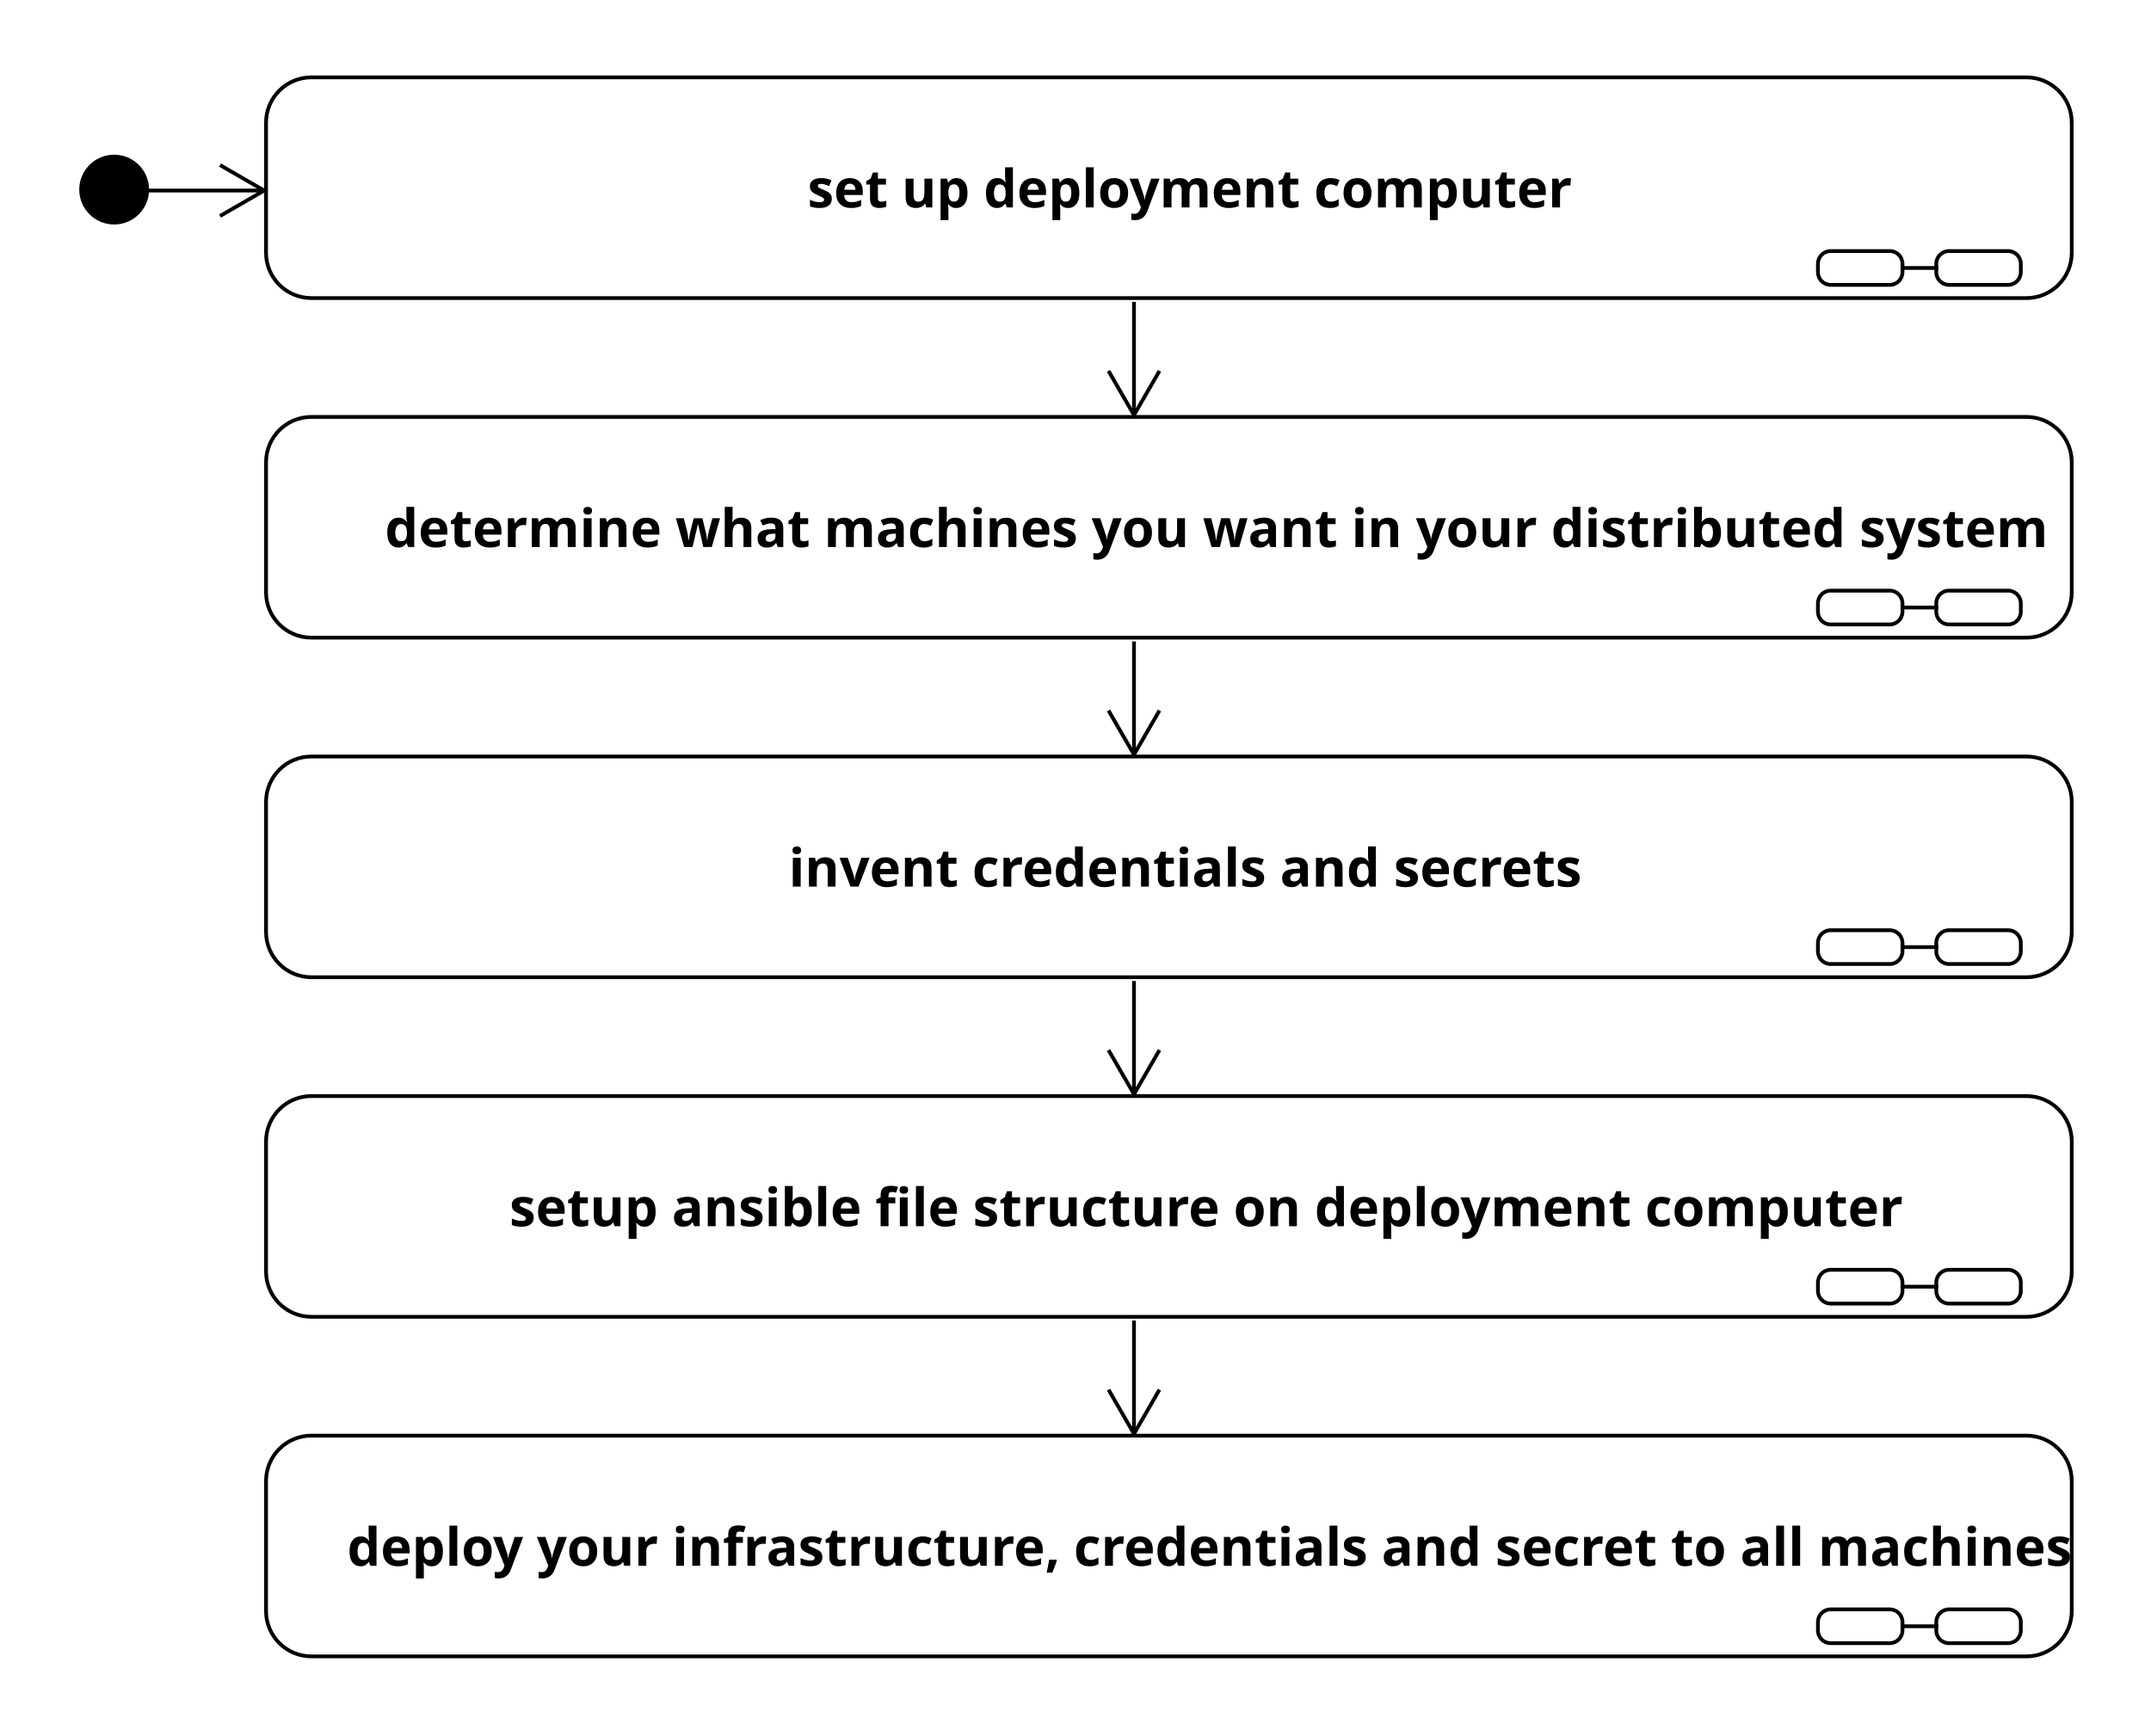
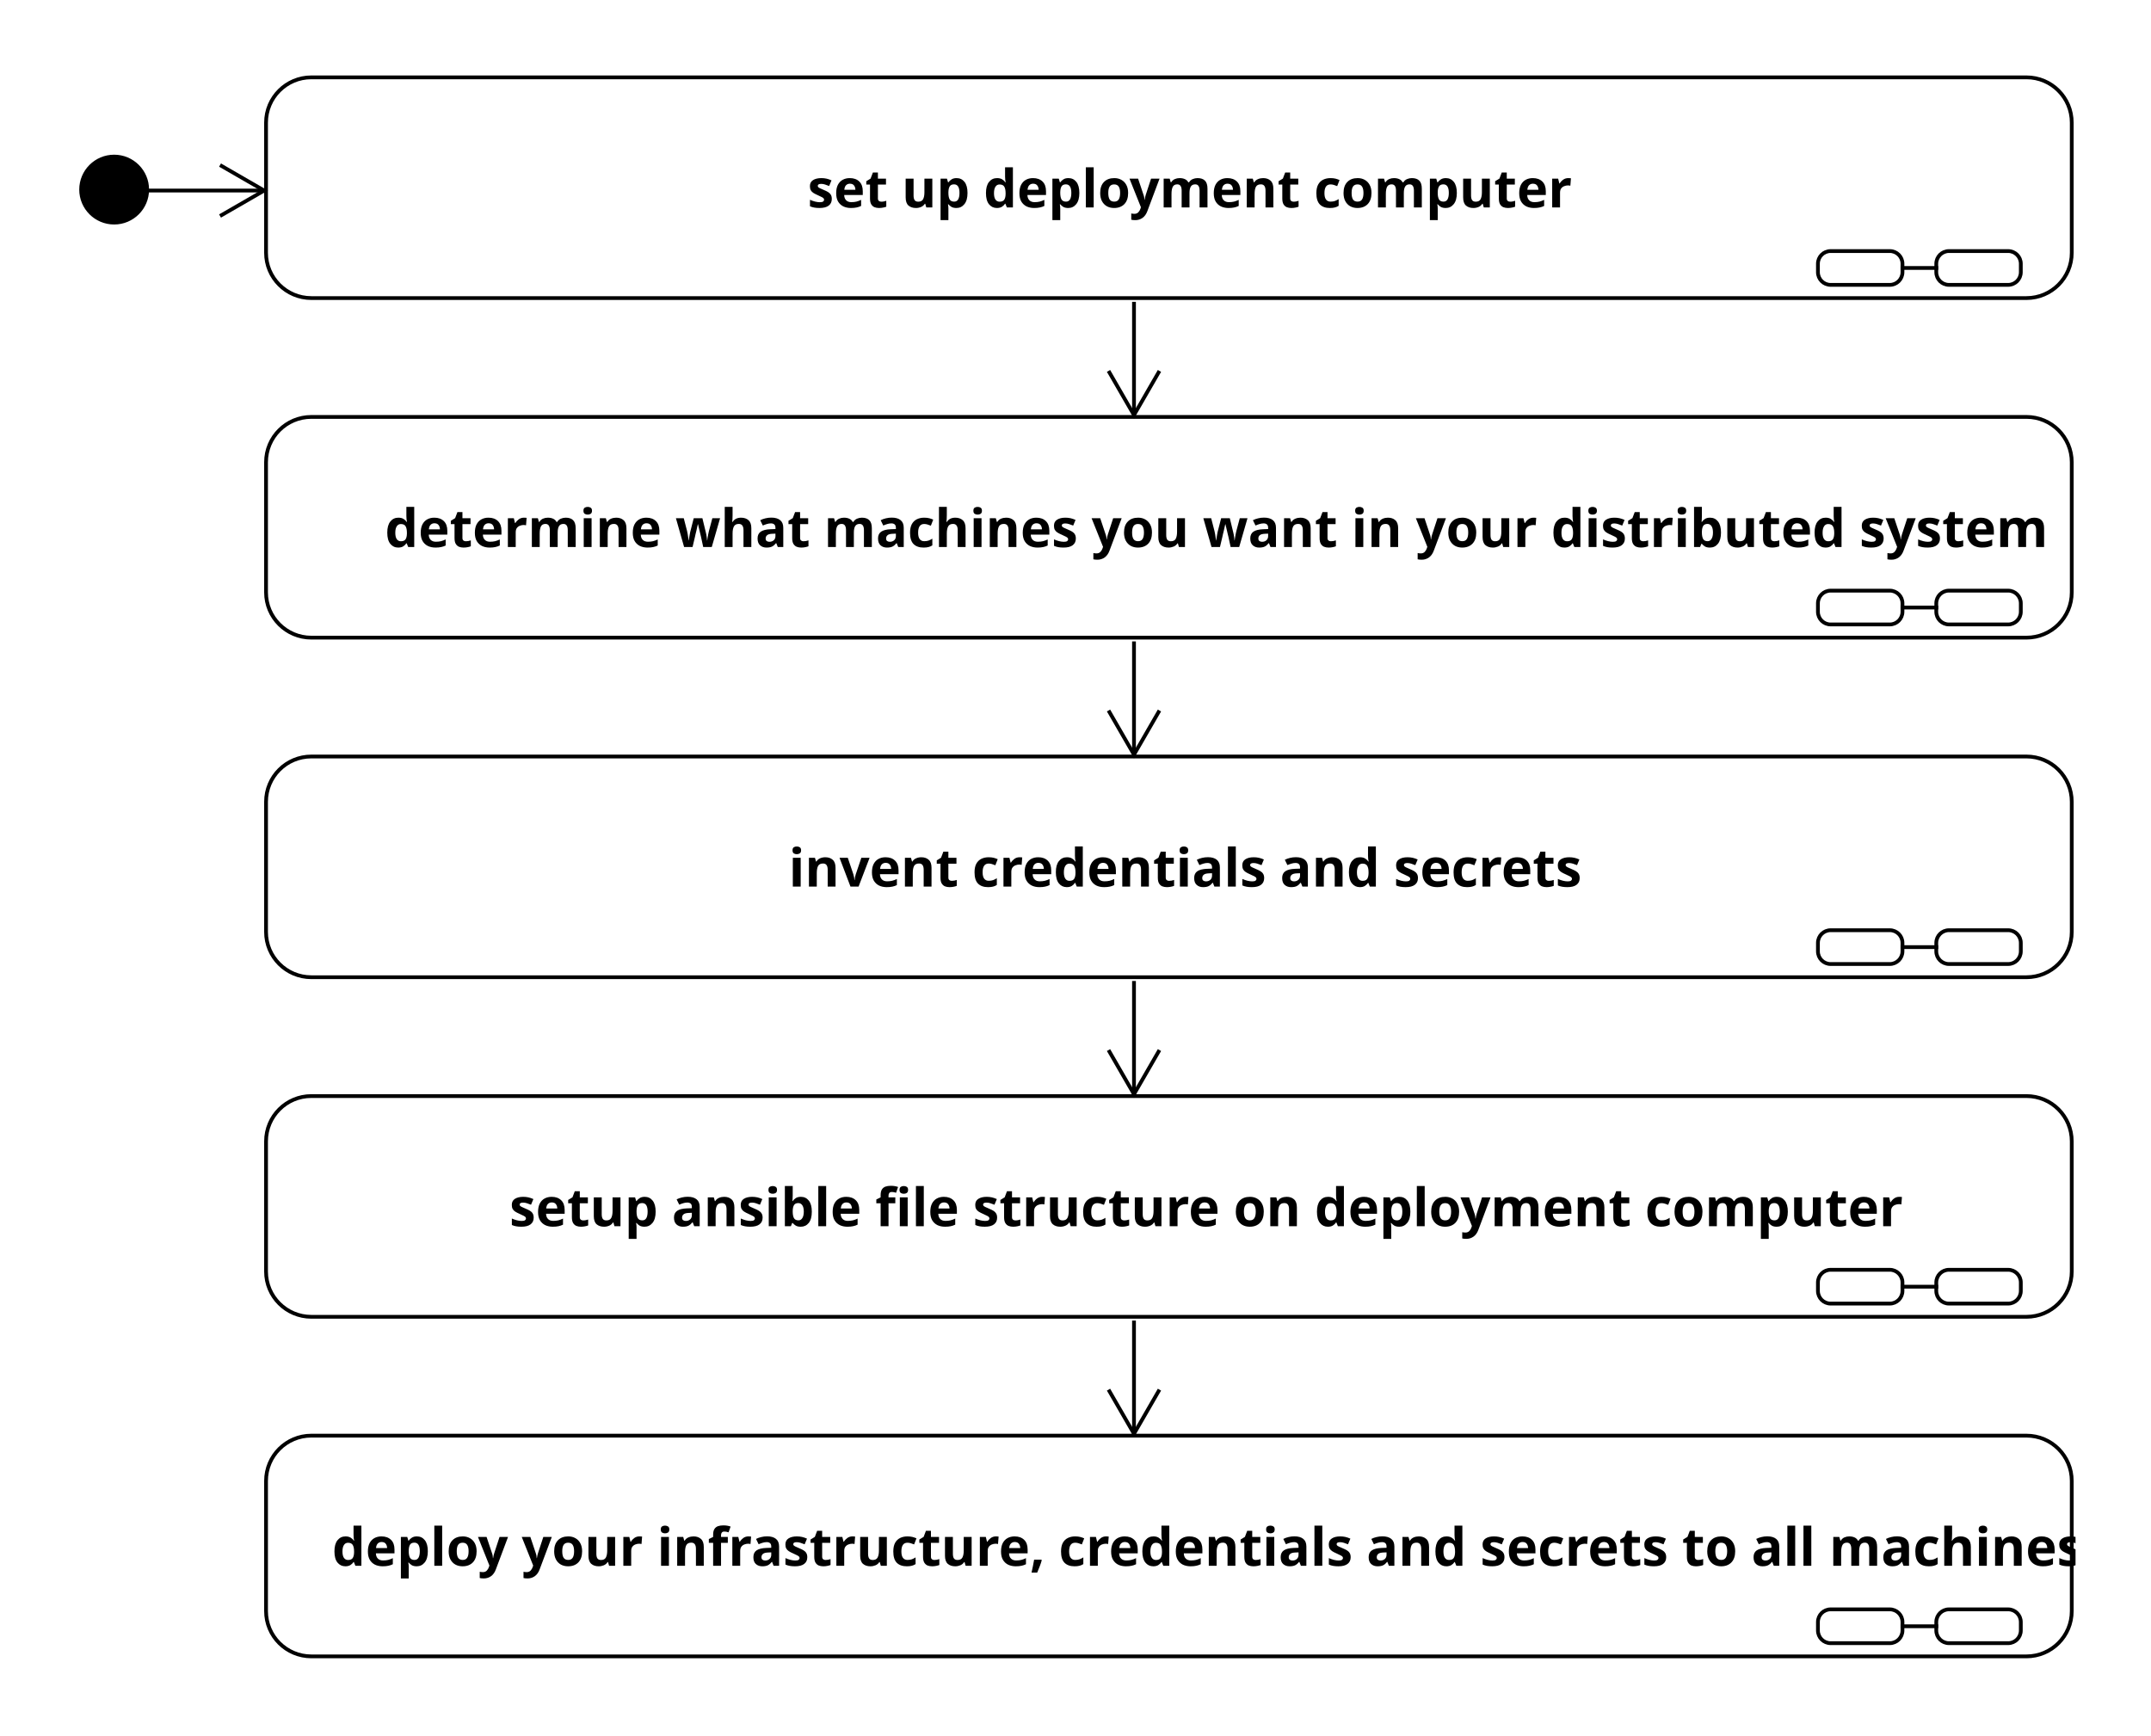
<svg xmlns="http://www.w3.org/2000/svg" fill-opacity="1" color-rendering="auto" color-interpolation="auto" text-rendering="auto" stroke="black" stroke-linecap="square" width="570" stroke-miterlimit="10" shape-rendering="auto" stroke-opacity="1" fill="black" stroke-dasharray="none" font-weight="normal" stroke-width="1" viewBox="290 190 570 460" height="460" font-family="'Dialog'" font-style="normal" stroke-linejoin="miter" font-size="12px" stroke-dashoffset="0" image-rendering="auto">
  <defs id="genericDefs" />
  <g>
    <defs id="defs1">
      <clipPath clipPathUnits="userSpaceOnUse" id="clipPath1">
        <path d="M0 0 L2147483647 0 L2147483647 2147483647 L0 2147483647 L0 0 Z" />
      </clipPath>
      <clipPath clipPathUnits="userSpaceOnUse" id="clipPath2">
        <path d="M0 0 L0 60 L480 60 L480 0 Z" />
      </clipPath>
      <clipPath clipPathUnits="userSpaceOnUse" id="clipPath3">
        <path d="M0 0 L0 20 L20 20 L20 0 Z" />
      </clipPath>
      <clipPath clipPathUnits="userSpaceOnUse" id="clipPath4">
        <path d="M0 0 L0 60 L30 60 L30 0 Z" />
      </clipPath>
      <clipPath clipPathUnits="userSpaceOnUse" id="clipPath5">
        <path d="M0 0 L0 30 L70 30 L70 0 Z" />
      </clipPath>
    </defs>
    <g fill="rgb(255,255,255)" fill-opacity="0" transform="translate(360,570)" stroke-opacity="0" stroke="rgb(255,255,255)">
      <rect x="0.5" y="0.5" clip-path="url(#clipPath2)" width="478.5" rx="12" ry="12" height="58.5" stroke="none" />
    </g>
    <g transform="translate(360,570)">
      <rect x="0.5" y="0.5" clip-path="url(#clipPath2)" fill="none" width="478.5" rx="12" ry="12" height="58.5" />
-       <text x="22" font-size="14px" y="34.984" clip-path="url(#clipPath2)" font-family="sans-serif" stroke="none" font-weight="bold" xml:space="preserve">deploy your infrastructure, credentials and secret to all machines</text>
+       <text x="18" font-size="14px" y="34.984" clip-path="url(#clipPath2)" font-family="sans-serif" stroke="none" font-weight="bold" xml:space="preserve">deploy your infrastructure, credentials and secrets to all machines</text>
    </g>
    <g font-size="14px" transform="translate(360,570)" fill-opacity="0" fill="rgb(255,255,255)" font-family="sans-serif" stroke="rgb(255,255,255)" stroke-opacity="0">
      <rect x="443.1" y="46.54" clip-path="url(#clipPath2)" width="22.4" rx="3.36" ry="3.36" height="8.96" stroke="none" />
    </g>
    <g font-family="sans-serif" font-size="14px" transform="translate(360,570)">
      <rect x="443.1" y="46.54" clip-path="url(#clipPath2)" fill="none" width="22.4" rx="3.36" ry="3.36" height="8.96" />
    </g>
    <g font-size="14px" transform="translate(360,570)" fill-opacity="0" fill="rgb(255,255,255)" font-family="sans-serif" stroke="rgb(255,255,255)" stroke-opacity="0">
      <rect x="411.74" y="46.54" clip-path="url(#clipPath2)" width="22.4" rx="3.36" ry="3.36" height="8.96" stroke="none" />
    </g>
    <g font-family="sans-serif" font-size="14px" transform="translate(360,570)">
      <rect x="411.74" y="46.54" clip-path="url(#clipPath2)" fill="none" width="22.4" rx="3.36" ry="3.36" height="8.96" />
      <path fill="none" d="M434.14 51.02 L443.1 51.02" clip-path="url(#clipPath2)" />
    </g>
    <g fill="rgb(255,255,255)" fill-opacity="0" transform="translate(360,480)" stroke-opacity="0" stroke="rgb(255,255,255)">
      <rect x="0.5" y="0.5" clip-path="url(#clipPath2)" width="478.5" rx="12" ry="12" height="58.5" stroke="none" />
    </g>
    <g transform="translate(360,480)">
      <rect x="0.5" y="0.5" clip-path="url(#clipPath2)" fill="none" width="478.5" rx="12" ry="12" height="58.5" />
      <text x="65" font-size="14px" y="34.984" clip-path="url(#clipPath2)" font-family="sans-serif" stroke="none" font-weight="bold" xml:space="preserve">setup ansible file structure on deployment computer</text>
    </g>
    <g font-size="14px" transform="translate(360,480)" fill-opacity="0" fill="rgb(255,255,255)" font-family="sans-serif" stroke="rgb(255,255,255)" stroke-opacity="0">
      <rect x="443.1" y="46.54" clip-path="url(#clipPath2)" width="22.4" rx="3.36" ry="3.36" height="8.96" stroke="none" />
    </g>
    <g font-family="sans-serif" font-size="14px" transform="translate(360,480)">
      <rect x="443.1" y="46.54" clip-path="url(#clipPath2)" fill="none" width="22.4" rx="3.36" ry="3.36" height="8.96" />
    </g>
    <g font-size="14px" transform="translate(360,480)" fill-opacity="0" fill="rgb(255,255,255)" font-family="sans-serif" stroke="rgb(255,255,255)" stroke-opacity="0">
      <rect x="411.74" y="46.54" clip-path="url(#clipPath2)" width="22.4" rx="3.36" ry="3.36" height="8.96" stroke="none" />
    </g>
    <g font-family="sans-serif" font-size="14px" transform="translate(360,480)">
      <rect x="411.74" y="46.54" clip-path="url(#clipPath2)" fill="none" width="22.4" rx="3.36" ry="3.36" height="8.96" />
      <path fill="none" d="M434.14 51.02 L443.1 51.02" clip-path="url(#clipPath2)" />
    </g>
    <g fill="rgb(255,255,255)" fill-opacity="0" transform="translate(360,390)" stroke-opacity="0" stroke="rgb(255,255,255)">
      <rect x="0.5" y="0.5" clip-path="url(#clipPath2)" width="478.5" rx="12" ry="12" height="58.5" stroke="none" />
    </g>
    <g transform="translate(360,390)">
      <rect x="0.5" y="0.5" clip-path="url(#clipPath2)" fill="none" width="478.5" rx="12" ry="12" height="58.5" />
      <text x="139" font-size="14px" y="34.984" clip-path="url(#clipPath2)" font-family="sans-serif" stroke="none" font-weight="bold" xml:space="preserve">invent credentials and secrets</text>
    </g>
    <g font-size="14px" transform="translate(360,390)" fill-opacity="0" fill="rgb(255,255,255)" font-family="sans-serif" stroke="rgb(255,255,255)" stroke-opacity="0">
      <rect x="443.1" y="46.54" clip-path="url(#clipPath2)" width="22.4" rx="3.36" ry="3.36" height="8.96" stroke="none" />
    </g>
    <g font-family="sans-serif" font-size="14px" transform="translate(360,390)">
      <rect x="443.1" y="46.54" clip-path="url(#clipPath2)" fill="none" width="22.4" rx="3.36" ry="3.36" height="8.96" />
    </g>
    <g font-size="14px" transform="translate(360,390)" fill-opacity="0" fill="rgb(255,255,255)" font-family="sans-serif" stroke="rgb(255,255,255)" stroke-opacity="0">
      <rect x="411.74" y="46.54" clip-path="url(#clipPath2)" width="22.4" rx="3.36" ry="3.36" height="8.96" stroke="none" />
    </g>
    <g font-family="sans-serif" font-size="14px" transform="translate(360,390)">
      <rect x="411.74" y="46.54" clip-path="url(#clipPath2)" fill="none" width="22.4" rx="3.36" ry="3.36" height="8.96" />
      <path fill="none" d="M434.14 51.02 L443.1 51.02" clip-path="url(#clipPath2)" />
    </g>
    <g fill="rgb(255,255,255)" fill-opacity="0" transform="translate(360,300)" stroke-opacity="0" stroke="rgb(255,255,255)">
      <rect x="0.5" y="0.5" clip-path="url(#clipPath2)" width="478.5" rx="12" ry="12" height="58.5" stroke="none" />
    </g>
    <g transform="translate(360,300)">
      <rect x="0.5" y="0.5" clip-path="url(#clipPath2)" fill="none" width="478.5" rx="12" ry="12" height="58.5" />
      <text x="32" font-size="14px" y="34.984" clip-path="url(#clipPath2)" font-family="sans-serif" stroke="none" font-weight="bold" xml:space="preserve">determine what machines you want in your distributed system</text>
    </g>
    <g font-size="14px" transform="translate(360,300)" fill-opacity="0" fill="rgb(255,255,255)" font-family="sans-serif" stroke="rgb(255,255,255)" stroke-opacity="0">
      <rect x="443.1" y="46.54" clip-path="url(#clipPath2)" width="22.4" rx="3.36" ry="3.36" height="8.96" stroke="none" />
    </g>
    <g font-family="sans-serif" font-size="14px" transform="translate(360,300)">
      <rect x="443.1" y="46.54" clip-path="url(#clipPath2)" fill="none" width="22.4" rx="3.36" ry="3.36" height="8.96" />
    </g>
    <g font-size="14px" transform="translate(360,300)" fill-opacity="0" fill="rgb(255,255,255)" font-family="sans-serif" stroke="rgb(255,255,255)" stroke-opacity="0">
      <rect x="411.74" y="46.54" clip-path="url(#clipPath2)" width="22.4" rx="3.36" ry="3.36" height="8.96" stroke="none" />
    </g>
    <g font-family="sans-serif" font-size="14px" transform="translate(360,300)">
      <rect x="411.74" y="46.54" clip-path="url(#clipPath2)" fill="none" width="22.4" rx="3.36" ry="3.36" height="8.96" />
      <path fill="none" d="M434.14 51.02 L443.1 51.02" clip-path="url(#clipPath2)" />
    </g>
    <g fill="rgb(255,255,255)" fill-opacity="0" transform="translate(360,210)" stroke-opacity="0" stroke="rgb(255,255,255)">
      <rect x="0.5" y="0.5" clip-path="url(#clipPath2)" width="478.5" rx="12" ry="12" height="58.5" stroke="none" />
    </g>
    <g transform="translate(360,210)">
      <rect x="0.5" y="0.5" clip-path="url(#clipPath2)" fill="none" width="478.5" rx="12" ry="12" height="58.5" />
      <text x="144" font-size="14px" y="34.984" clip-path="url(#clipPath2)" font-family="sans-serif" stroke="none" font-weight="bold" xml:space="preserve">set up deployment computer</text>
    </g>
    <g font-size="14px" transform="translate(360,210)" fill-opacity="0" fill="rgb(255,255,255)" font-family="sans-serif" stroke="rgb(255,255,255)" stroke-opacity="0">
      <rect x="443.1" y="46.54" clip-path="url(#clipPath2)" width="22.4" rx="3.36" ry="3.36" height="8.96" stroke="none" />
    </g>
    <g font-family="sans-serif" font-size="14px" transform="translate(360,210)">
      <rect x="443.1" y="46.54" clip-path="url(#clipPath2)" fill="none" width="22.4" rx="3.36" ry="3.36" height="8.96" />
    </g>
    <g font-size="14px" transform="translate(360,210)" fill-opacity="0" fill="rgb(255,255,255)" font-family="sans-serif" stroke="rgb(255,255,255)" stroke-opacity="0">
      <rect x="411.74" y="46.54" clip-path="url(#clipPath2)" width="22.4" rx="3.36" ry="3.36" height="8.96" stroke="none" />
    </g>
    <g font-family="sans-serif" font-size="14px" transform="translate(360,210)">
      <rect x="411.74" y="46.54" clip-path="url(#clipPath2)" fill="none" width="22.4" rx="3.36" ry="3.36" height="8.96" />
      <path fill="none" d="M434.14 51.02 L443.1 51.02" clip-path="url(#clipPath2)" />
    </g>
    <g transform="translate(310,230)">
      <circle r="8.75" clip-path="url(#clipPath3)" cx="10.25" cy="10.25" stroke="none" />
      <circle fill="none" r="8.75" clip-path="url(#clipPath3)" cx="10.25" cy="10.25" />
    </g>
    <g transform="translate(580,530)">
      <path fill="none" d="M10.5 10.5 L10.5 39.5" clip-path="url(#clipPath4)" />
      <path fill="none" d="M4 28.742 L10.5 40 L17 28.742" clip-path="url(#clipPath4)" />
    </g>
    <g transform="translate(580,440)">
      <path fill="none" d="M10.5 10.5 L10.5 39.5" clip-path="url(#clipPath4)" />
      <path fill="none" d="M4 28.742 L10.5 40 L17 28.742" clip-path="url(#clipPath4)" />
    </g>
    <g transform="translate(580,350)">
      <path fill="none" d="M10.5 10.5 L10.5 39.5" clip-path="url(#clipPath4)" />
      <path fill="none" d="M4 28.742 L10.5 40 L17 28.742" clip-path="url(#clipPath4)" />
    </g>
    <g transform="translate(580,260)">
      <path fill="none" d="M10.5 10.5 L10.5 39.5" clip-path="url(#clipPath4)" />
      <path fill="none" d="M4 28.742 L10.5 40 L17 28.742" clip-path="url(#clipPath4)" />
    </g>
    <g transform="translate(310,230)">
      <path fill="none" d="M10.5 10.5 L49.5 10.5" clip-path="url(#clipPath5)" />
      <path fill="none" d="M38.742 17 L50 10.5 L38.742 4" clip-path="url(#clipPath5)" />
    </g>
  </g>
</svg>
